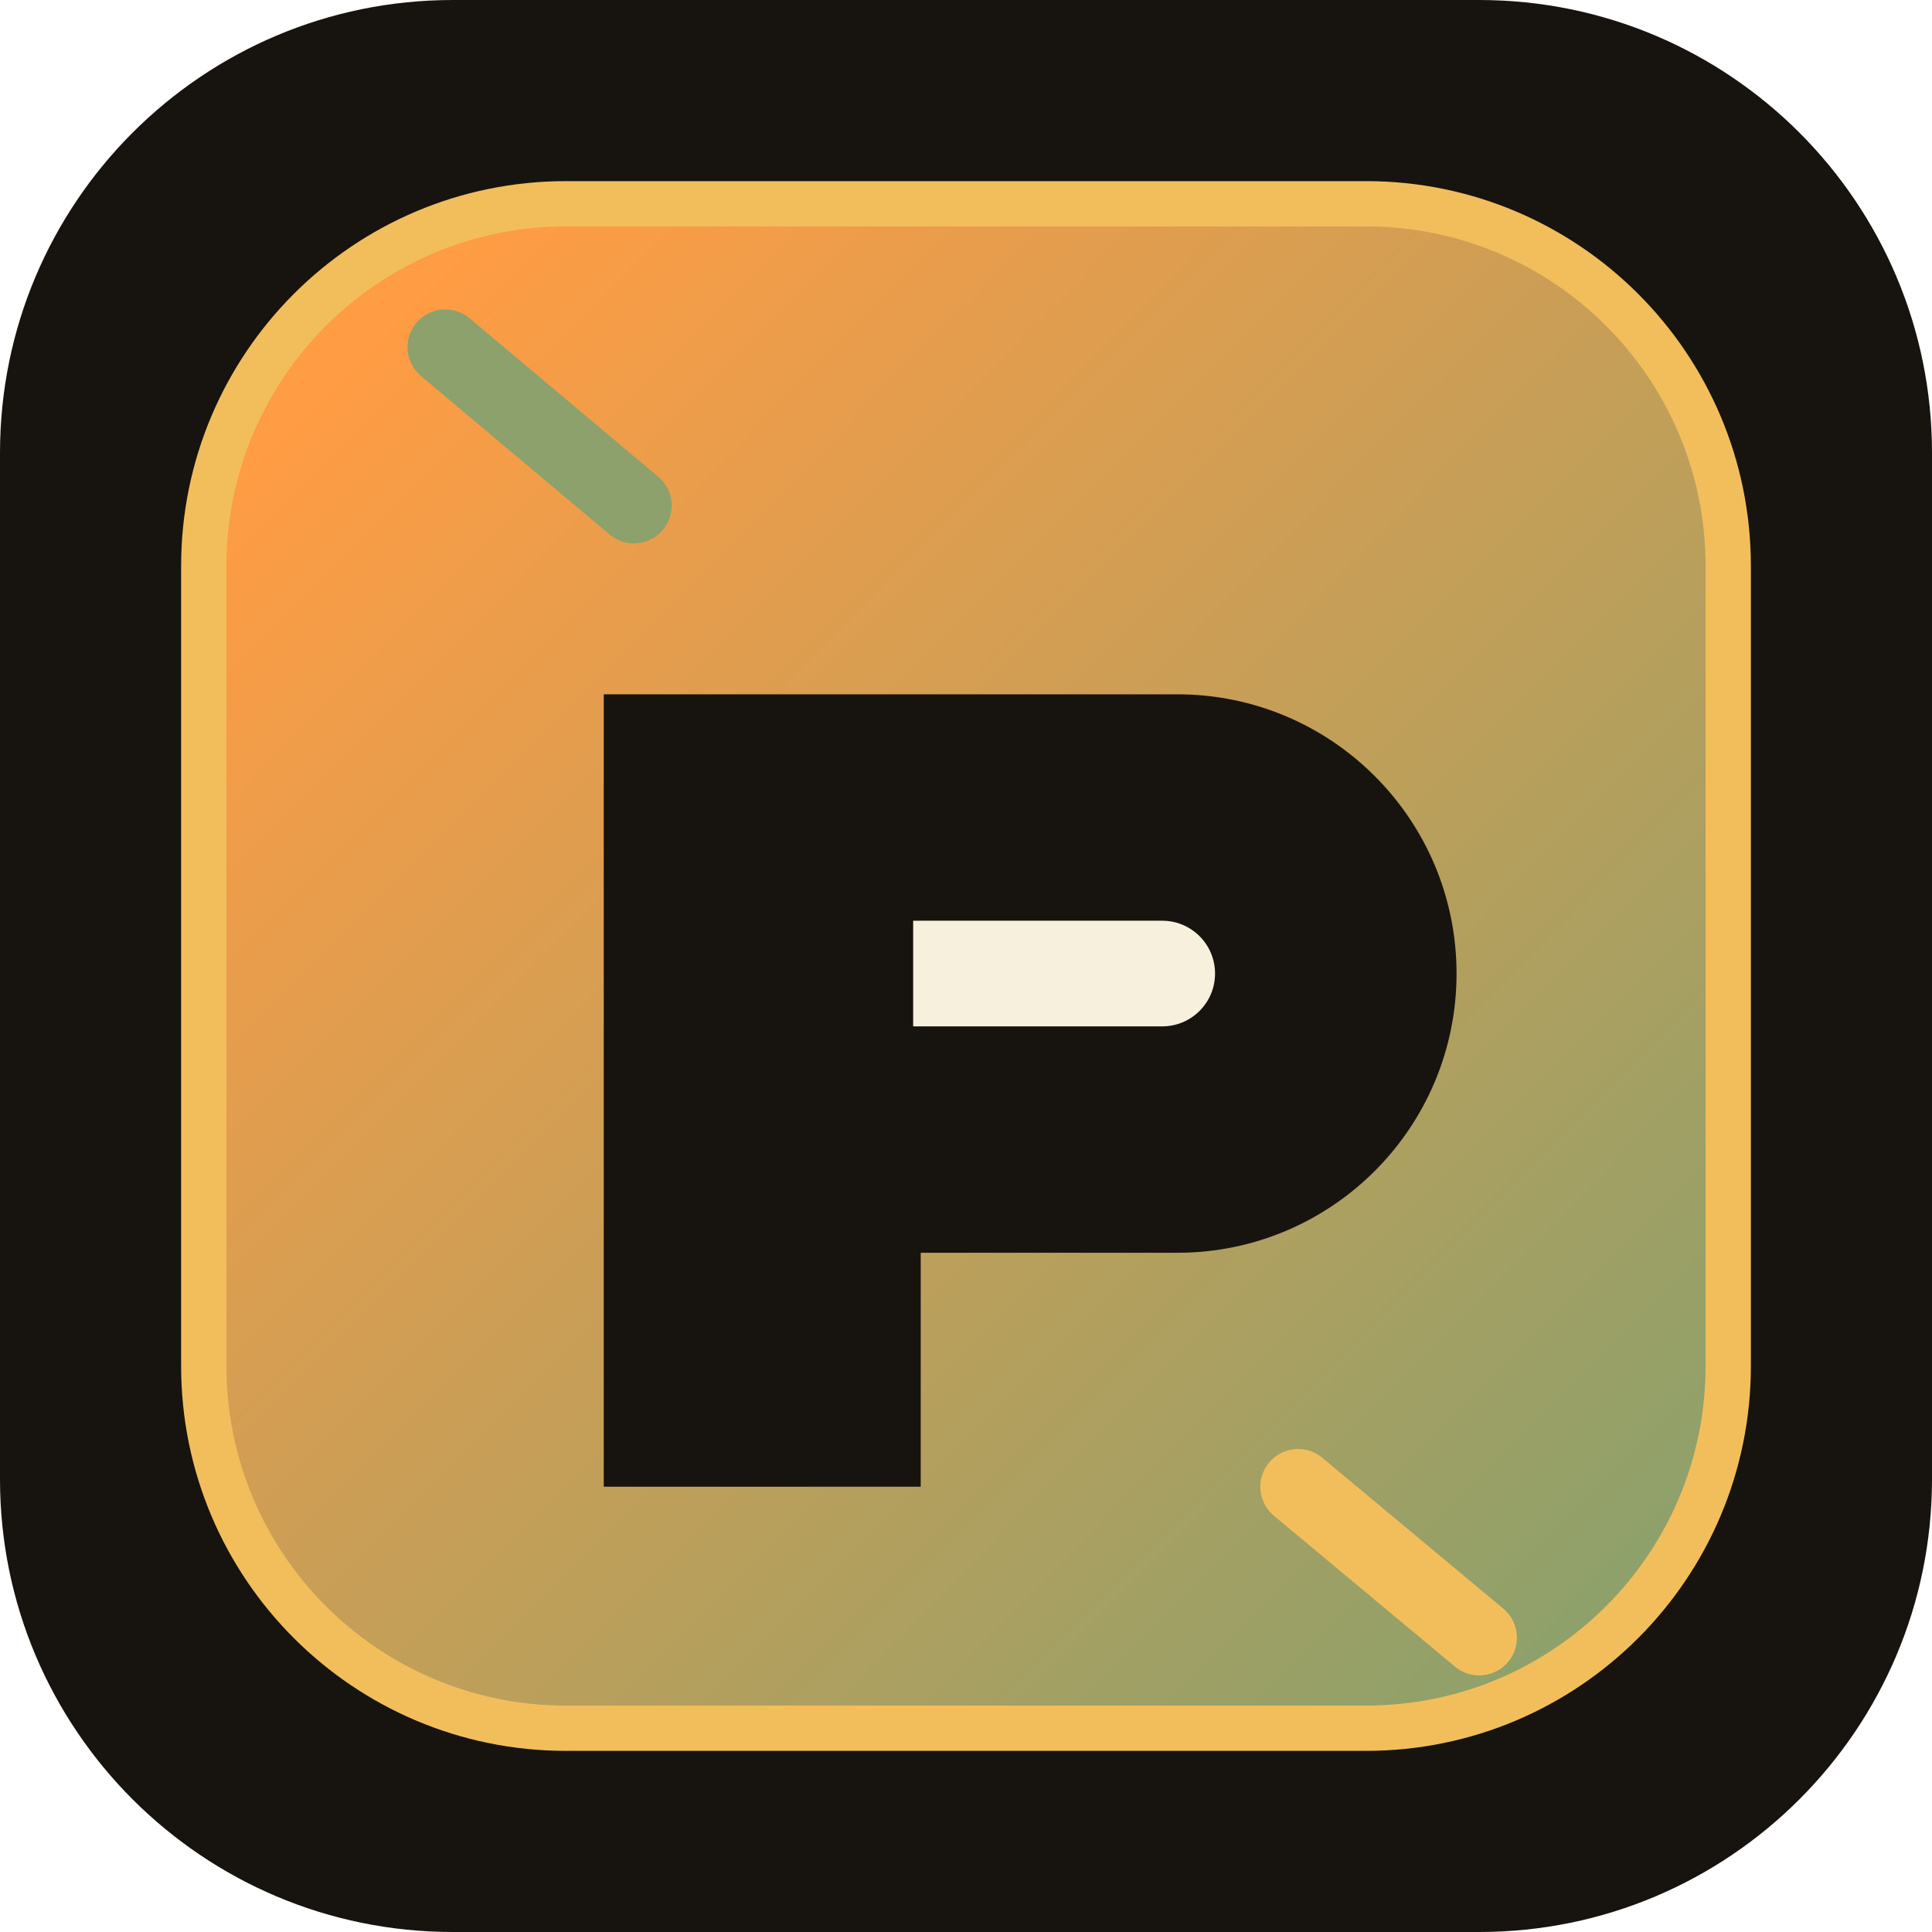
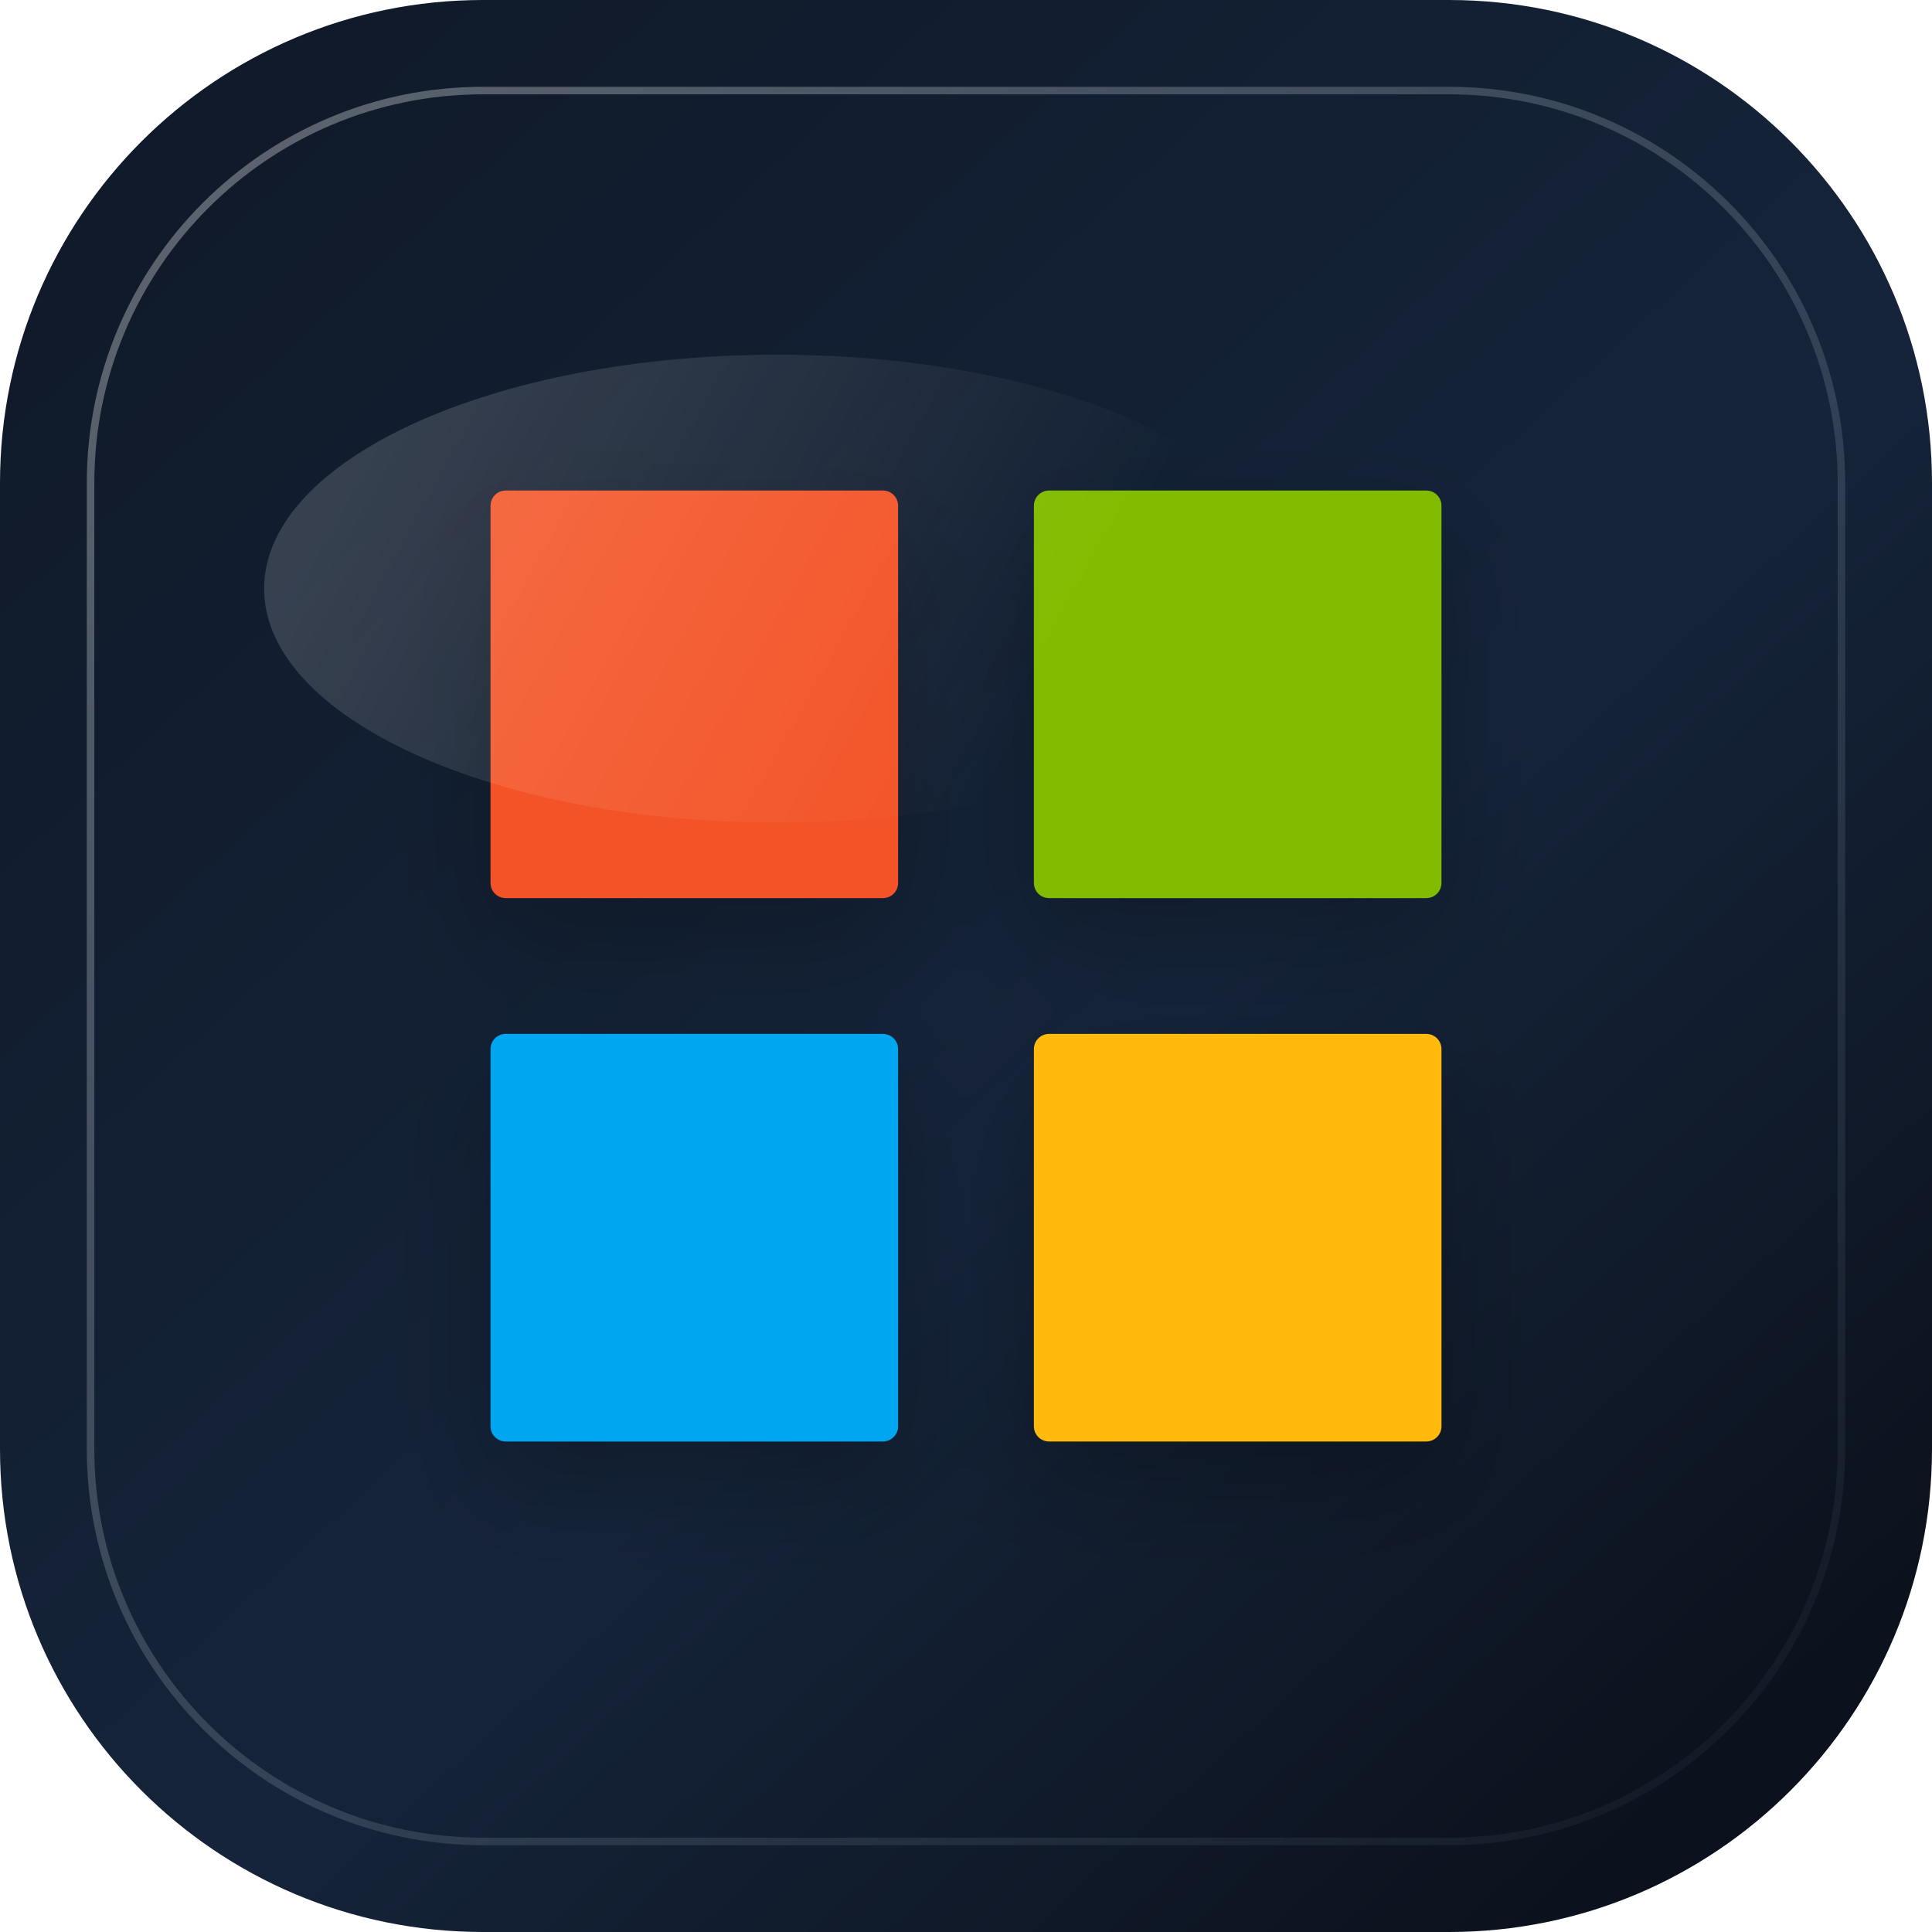
<svg xmlns="http://www.w3.org/2000/svg" width="512" height="512" viewBox="0 0 512 512" fill="none">
-   <rect width="512" height="512" rx="120" fill="#17140F" />
-   <rect x="54" y="54" width="404" height="404" rx="96" fill="url(#paint0_linear_1_2)" stroke="#F2BE5C" stroke-width="12" />
-   <path d="M160 184H312C352.869 184 386 217.131 386 258C386 298.869 352.869 332 312 332H244V394H160V184Z" fill="#17140F" />
-   <path d="M242 244H308C315.732 244 322 250.268 322 258C322 265.732 315.732 272 308 272H242V244Z" fill="#F7F0DD" />
-   <path d="M168 134L118 92" stroke="#8CA16B" stroke-width="20" stroke-linecap="round" />
-   <path d="M344 394L392 434" stroke="#F2BE5C" stroke-width="20" stroke-linecap="round" />
+   <rect width="512" height="512" rx="128" fill="url(#bg)" />
+   <rect x="24" y="24" width="464" height="464" rx="104" stroke="url(#frame)" stroke-width="2" opacity="0.55" />
+   <g filter="url(#tileShadow)">
+     <rect x="130" y="130" width="108" height="108" rx="4" fill="#F35325" />
+     <rect x="274" y="130" width="108" height="108" rx="4" fill="#81BC06" />
+     <rect x="130" y="274" width="108" height="108" rx="4" fill="#05A6F0" />
+     <rect x="274" y="274" width="108" height="108" rx="4" fill="#FFBA08" />
+   </g>
+   <ellipse cx="206" cy="156" rx="136" ry="62" fill="url(#gloss)" opacity="0.16" />
  <defs>
-     <linearGradient id="paint0_linear_1_2" x1="92" y1="96" x2="430" y2="432" gradientUnits="userSpaceOnUse">
-       <stop stop-color="#FF9C44" />
-       <stop offset="1" stop-color="#8CA16B" />
+     <linearGradient id="bg" x1="58" y1="42" x2="450" y2="470" gradientUnits="userSpaceOnUse">
+       <stop stop-color="#101A2A" />
+       <stop offset="0.58" stop-color="#15243A" />
+       <stop offset="1" stop-color="#0C121D" />
    </linearGradient>
+     <linearGradient id="frame" x1="42" y1="36" x2="468" y2="476" gradientUnits="userSpaceOnUse">
+       <stop stop-color="#FFFFFF" stop-opacity="0.6" />
+       <stop offset="1" stop-color="#A1B6CF" stop-opacity="0.08" />
+     </linearGradient>
+     <linearGradient id="gloss" x1="104" y1="106" x2="270" y2="198" gradientUnits="userSpaceOnUse">
+       <stop stop-color="#FFFFFF" />
+       <stop offset="1" stop-color="#FFFFFF" stop-opacity="0" />
+     </linearGradient>
+     <filter id="tileShadow" x="98" y="104" width="316" height="314" filterUnits="userSpaceOnUse" color-interpolation-filters="sRGB">
+       <feDropShadow dx="0" dy="12" stdDeviation="14" flood-color="#000000" flood-opacity="0.22" />
+     </filter>
  </defs>
</svg>
